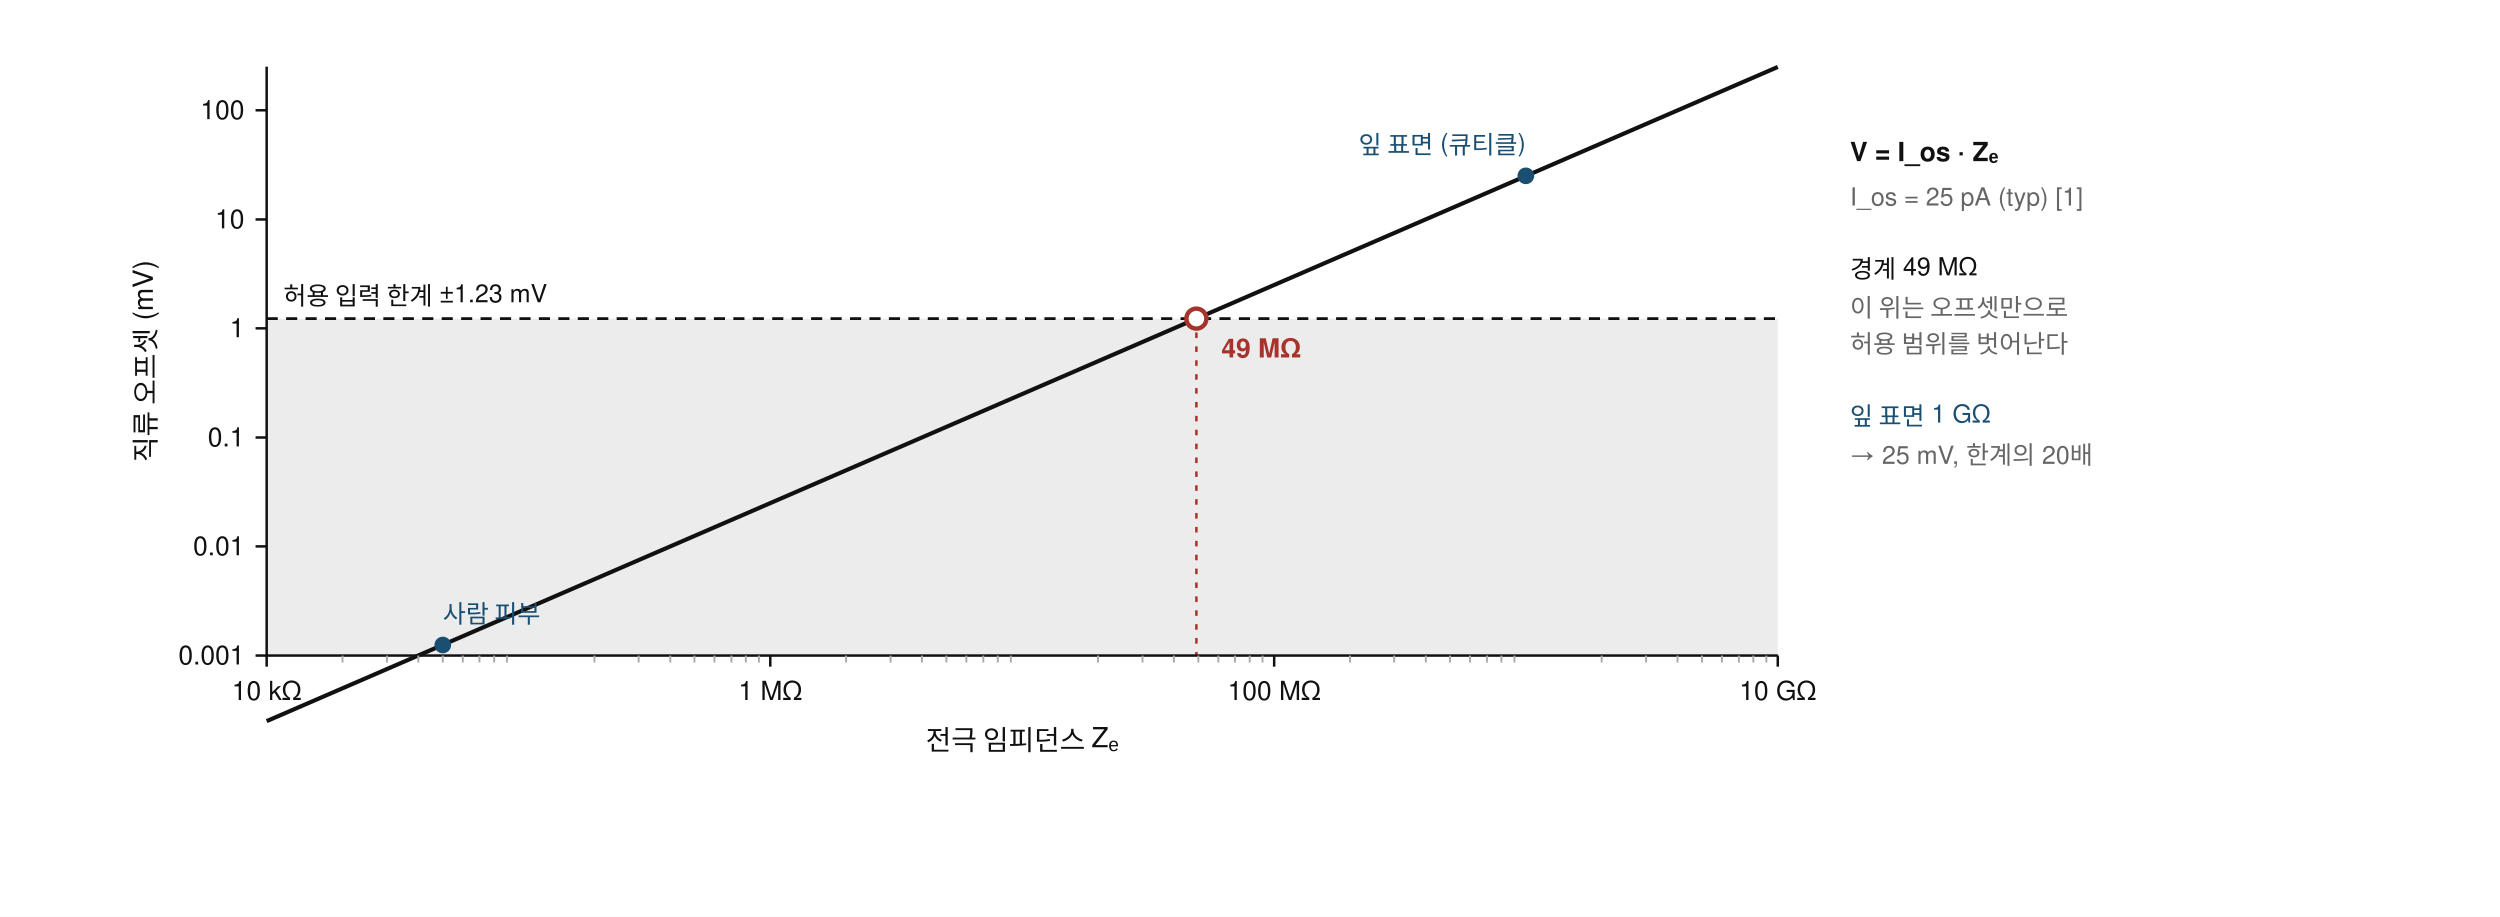
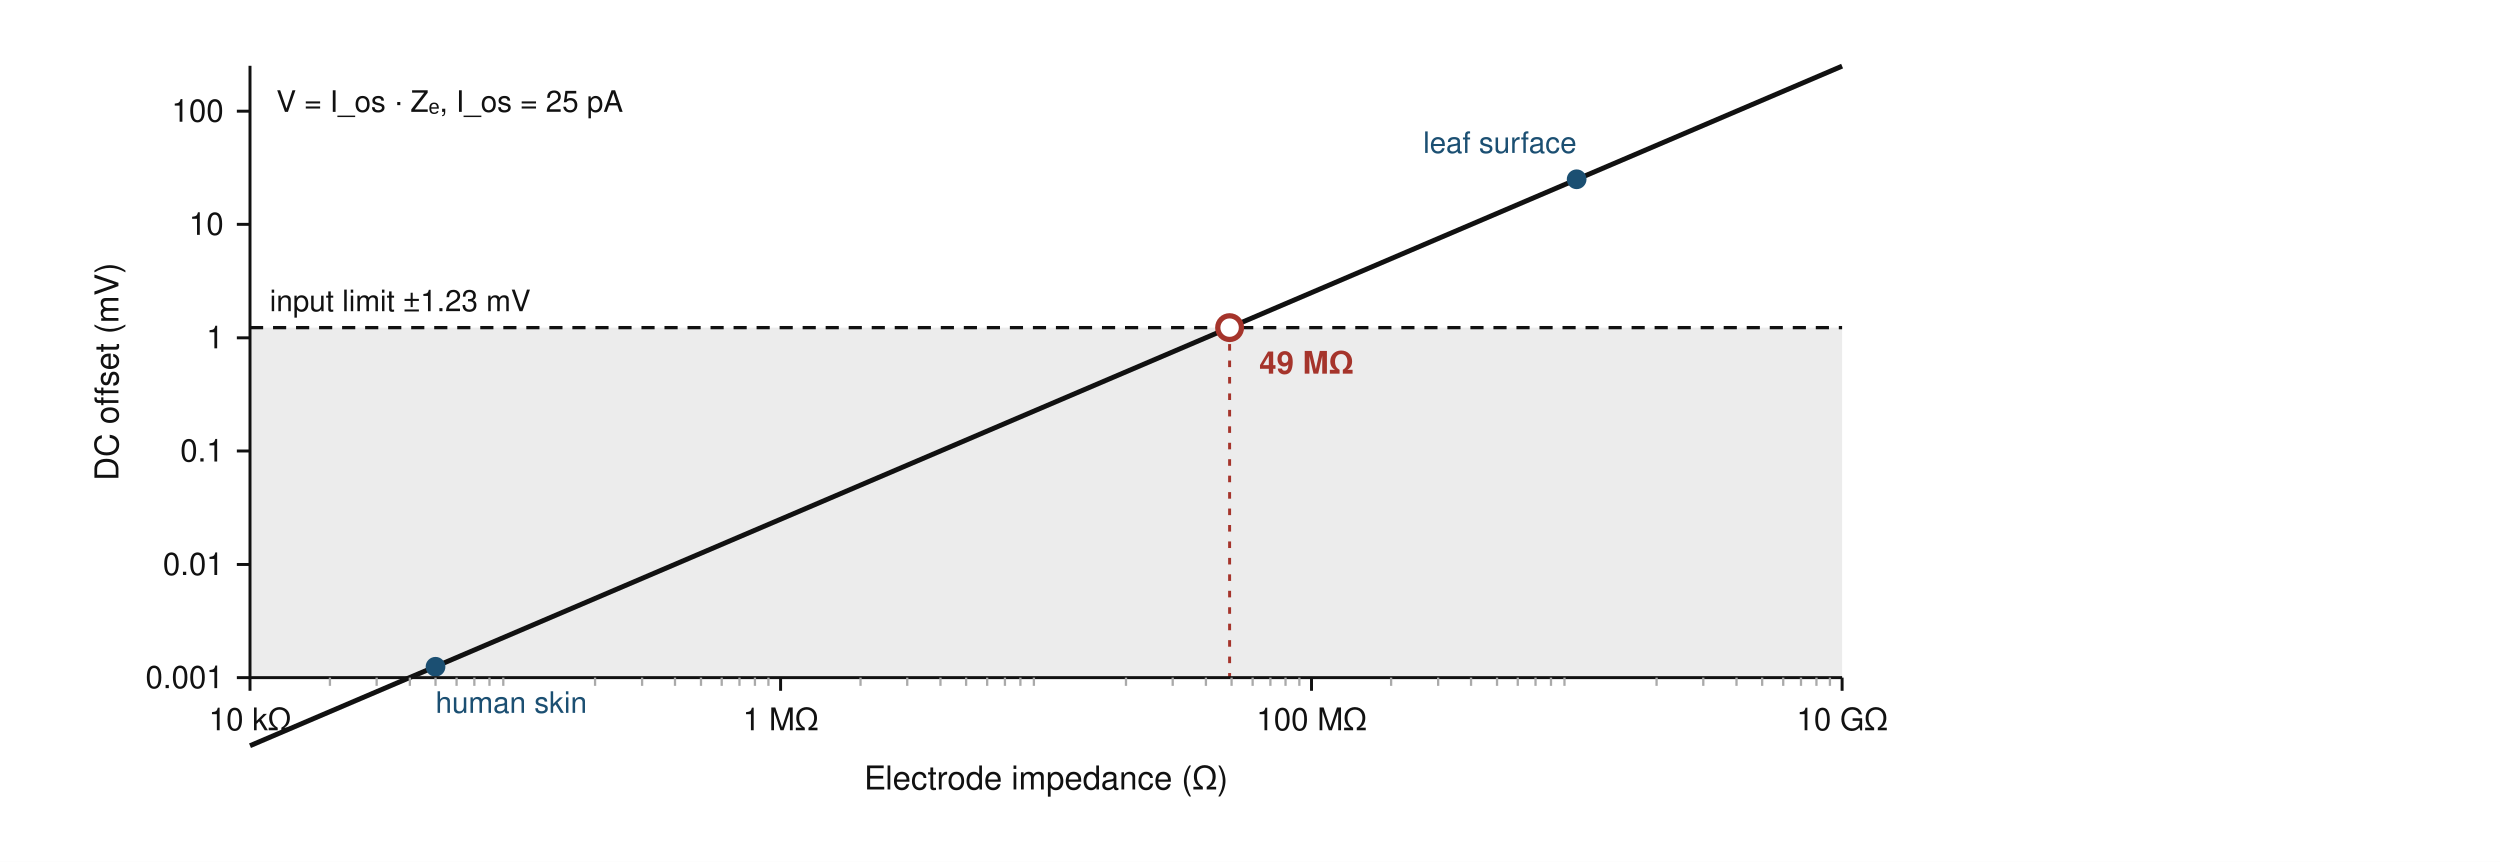
- <svg xmlns="http://www.w3.org/2000/svg" viewBox="0 0 900 330" role="img" aria-label="전극 임피던스가 만드는 직류 오프셋">
-   <rect x="0" y="0" width="900" height="330" fill="#ffffff" />
+ <svg xmlns="http://www.w3.org/2000/svg" viewBox="0 0 760 262" role="img" aria-label="전극 임피던스가 만드는 직류 오프셋">
+   <rect x="0" y="0" width="760" height="262" fill="#ffffff" />
  <g font-family="'Helvetica Neue',Helvetica,Arial,'Malgun Gothic',sans-serif" fill="#111111">
-     <rect x="96" y="114.7" width="544" height="121.3" fill="#ececec" />
-     <line x1="96" y1="114.7" x2="640" y2="114.7" stroke="#111111" stroke-width="1" stroke-dasharray="4 3" />
-     <text x="102" y="109.7" font-size="9" fill="#111111">허용 입력 한계 ±1.23 mV</text>
-     <line x1="96.0" y1="259.6" x2="640.0" y2="24.1" stroke="#111111" stroke-width="1.5" />
-     <line x1="430.7" y1="114.7" x2="430.7" y2="236" stroke="#a5342b" stroke-width="0.9" stroke-dasharray="2 3" />
-     <circle cx="430.7" cy="114.7" r="3.6" fill="#fff" stroke="#a5342b" stroke-width="1.6" />
-     <text x="439.7" y="128.7" font-size="9.5" fill="#a5342b" font-weight="700">49 MΩ</text>
-     <circle cx="159.4" cy="232.2" r="3" fill="#1b4f72" />
-     <text x="159.4" y="224.2" font-size="9" fill="#1b4f72" text-anchor="start">사람 피부</text>
-     <circle cx="549.3" cy="63.3" r="3" fill="#1b4f72" />
-     <text x="549.3" y="55.3" font-size="9" fill="#1b4f72" text-anchor="end">잎 표면 (큐티클)</text>
-     <path d="M96,24 L96,236 L640,236" fill="none" stroke="#111111" stroke-width="0.9" />
-     <line x1="96.0" y1="236" x2="96.0" y2="240" stroke="#111111" stroke-width="0.9" />
-     <text x="96.0" y="252" font-size="9.5" fill="#111111" text-anchor="middle">10 kΩ</text>
-     <line x1="277.3" y1="236" x2="277.3" y2="240" stroke="#111111" stroke-width="0.9" />
-     <text x="277.3" y="252" font-size="9.5" fill="#111111" text-anchor="middle">1 MΩ</text>
-     <line x1="458.7" y1="236" x2="458.7" y2="240" stroke="#111111" stroke-width="0.9" />
-     <text x="458.7" y="252" font-size="9.5" fill="#111111" text-anchor="middle">100 MΩ</text>
-     <line x1="640.0" y1="236" x2="640.0" y2="240" stroke="#111111" stroke-width="0.9" />
-     <text x="640.0" y="252" font-size="9.5" fill="#111111" text-anchor="middle">10 GΩ</text>
-     <line x1="123.3" y1="236" x2="123.3" y2="238.5" stroke="#aaaaaa" stroke-width="0.7" />
-     <line x1="139.3" y1="236" x2="139.3" y2="238.5" stroke="#aaaaaa" stroke-width="0.7" />
-     <line x1="150.6" y1="236" x2="150.6" y2="238.5" stroke="#aaaaaa" stroke-width="0.7" />
-     <line x1="159.4" y1="236" x2="159.4" y2="238.5" stroke="#aaaaaa" stroke-width="0.7" />
-     <line x1="166.6" y1="236" x2="166.6" y2="238.5" stroke="#aaaaaa" stroke-width="0.7" />
-     <line x1="172.6" y1="236" x2="172.6" y2="238.5" stroke="#aaaaaa" stroke-width="0.7" />
-     <line x1="177.9" y1="236" x2="177.9" y2="238.5" stroke="#aaaaaa" stroke-width="0.7" />
-     <line x1="182.5" y1="236" x2="182.5" y2="238.5" stroke="#aaaaaa" stroke-width="0.7" />
-     <line x1="214.0" y1="236" x2="214.0" y2="238.5" stroke="#aaaaaa" stroke-width="0.7" />
-     <line x1="229.9" y1="236" x2="229.9" y2="238.5" stroke="#aaaaaa" stroke-width="0.7" />
-     <line x1="241.3" y1="236" x2="241.3" y2="238.5" stroke="#aaaaaa" stroke-width="0.7" />
-     <line x1="250.0" y1="236" x2="250.0" y2="238.5" stroke="#aaaaaa" stroke-width="0.7" />
-     <line x1="257.2" y1="236" x2="257.2" y2="238.5" stroke="#aaaaaa" stroke-width="0.7" />
-     <line x1="263.3" y1="236" x2="263.3" y2="238.5" stroke="#aaaaaa" stroke-width="0.7" />
-     <line x1="268.5" y1="236" x2="268.5" y2="238.5" stroke="#aaaaaa" stroke-width="0.7" />
-     <line x1="273.2" y1="236" x2="273.2" y2="238.5" stroke="#aaaaaa" stroke-width="0.7" />
-     <line x1="304.6" y1="236" x2="304.6" y2="238.5" stroke="#aaaaaa" stroke-width="0.7" />
-     <line x1="320.6" y1="236" x2="320.6" y2="238.5" stroke="#aaaaaa" stroke-width="0.7" />
-     <line x1="331.9" y1="236" x2="331.9" y2="238.5" stroke="#aaaaaa" stroke-width="0.7" />
-     <line x1="340.7" y1="236" x2="340.7" y2="238.5" stroke="#aaaaaa" stroke-width="0.7" />
-     <line x1="347.9" y1="236" x2="347.9" y2="238.5" stroke="#aaaaaa" stroke-width="0.7" />
-     <line x1="354.0" y1="236" x2="354.0" y2="238.5" stroke="#aaaaaa" stroke-width="0.7" />
-     <line x1="359.2" y1="236" x2="359.2" y2="238.5" stroke="#aaaaaa" stroke-width="0.7" />
-     <line x1="363.9" y1="236" x2="363.9" y2="238.5" stroke="#aaaaaa" stroke-width="0.7" />
-     <line x1="395.3" y1="236" x2="395.3" y2="238.5" stroke="#aaaaaa" stroke-width="0.7" />
-     <line x1="411.3" y1="236" x2="411.3" y2="238.5" stroke="#aaaaaa" stroke-width="0.7" />
-     <line x1="422.6" y1="236" x2="422.6" y2="238.5" stroke="#aaaaaa" stroke-width="0.7" />
-     <line x1="431.4" y1="236" x2="431.4" y2="238.5" stroke="#aaaaaa" stroke-width="0.7" />
-     <line x1="438.6" y1="236" x2="438.6" y2="238.5" stroke="#aaaaaa" stroke-width="0.7" />
-     <line x1="444.6" y1="236" x2="444.6" y2="238.5" stroke="#aaaaaa" stroke-width="0.7" />
-     <line x1="449.9" y1="236" x2="449.9" y2="238.5" stroke="#aaaaaa" stroke-width="0.7" />
-     <line x1="454.5" y1="236" x2="454.5" y2="238.5" stroke="#aaaaaa" stroke-width="0.7" />
-     <line x1="486.0" y1="236" x2="486.0" y2="238.5" stroke="#aaaaaa" stroke-width="0.7" />
-     <line x1="501.9" y1="236" x2="501.9" y2="238.5" stroke="#aaaaaa" stroke-width="0.7" />
-     <line x1="513.3" y1="236" x2="513.3" y2="238.5" stroke="#aaaaaa" stroke-width="0.7" />
-     <line x1="522.0" y1="236" x2="522.0" y2="238.5" stroke="#aaaaaa" stroke-width="0.7" />
-     <line x1="529.2" y1="236" x2="529.2" y2="238.5" stroke="#aaaaaa" stroke-width="0.7" />
-     <line x1="535.3" y1="236" x2="535.3" y2="238.5" stroke="#aaaaaa" stroke-width="0.7" />
-     <line x1="540.5" y1="236" x2="540.5" y2="238.5" stroke="#aaaaaa" stroke-width="0.7" />
-     <line x1="545.2" y1="236" x2="545.2" y2="238.5" stroke="#aaaaaa" stroke-width="0.7" />
-     <line x1="576.6" y1="236" x2="576.6" y2="238.5" stroke="#aaaaaa" stroke-width="0.7" />
-     <line x1="592.6" y1="236" x2="592.6" y2="238.5" stroke="#aaaaaa" stroke-width="0.7" />
-     <line x1="603.9" y1="236" x2="603.9" y2="238.5" stroke="#aaaaaa" stroke-width="0.7" />
-     <line x1="612.7" y1="236" x2="612.7" y2="238.5" stroke="#aaaaaa" stroke-width="0.7" />
-     <line x1="619.9" y1="236" x2="619.9" y2="238.5" stroke="#aaaaaa" stroke-width="0.7" />
-     <line x1="626.0" y1="236" x2="626.0" y2="238.5" stroke="#aaaaaa" stroke-width="0.7" />
-     <line x1="631.2" y1="236" x2="631.2" y2="238.5" stroke="#aaaaaa" stroke-width="0.7" />
-     <line x1="635.9" y1="236" x2="635.9" y2="238.5" stroke="#aaaaaa" stroke-width="0.7" />
-     <line x1="92" y1="236.0" x2="96" y2="236.0" stroke="#111111" stroke-width="0.9" />
-     <text x="88" y="239.2" font-size="9.5" fill="#111111" text-anchor="end">0.001</text>
-     <line x1="92" y1="196.7" x2="96" y2="196.7" stroke="#111111" stroke-width="0.9" />
-     <text x="88" y="199.9" font-size="9.5" fill="#111111" text-anchor="end">0.01</text>
-     <line x1="92" y1="157.5" x2="96" y2="157.5" stroke="#111111" stroke-width="0.9" />
-     <text x="88" y="160.7" font-size="9.5" fill="#111111" text-anchor="end">0.1</text>
-     <line x1="92" y1="118.2" x2="96" y2="118.2" stroke="#111111" stroke-width="0.9" />
-     <text x="88" y="121.4" font-size="9.5" fill="#111111" text-anchor="end">1</text>
-     <line x1="92" y1="79.0" x2="96" y2="79.0" stroke="#111111" stroke-width="0.9" />
-     <text x="88" y="82.2" font-size="9.5" fill="#111111" text-anchor="end">10</text>
-     <line x1="92" y1="39.7" x2="96" y2="39.7" stroke="#111111" stroke-width="0.9" />
-     <text x="88" y="42.9" font-size="9.5" fill="#111111" text-anchor="end">100</text>
-     <text x="368.0" y="270" font-size="10" fill="#111111" text-anchor="middle">전극 임피던스 Zₑ</text>
-     <text x="56" y="130.0" font-size="10" fill="#111111" text-anchor="middle" transform="rotate(-90 56 130.0)">직류 오프셋 (mV)</text>
-     <text x="666" y="58" font-size="9.5" font-weight="700">V = I_os · Zₑ</text>
-     <text x="666" y="74" font-size="9" fill="#666666">I_os = 25 pA (typ) [1]</text>
-     <text x="666" y="100" font-size="9">경계 49 MΩ</text>
-     <text x="666" y="114" font-size="9" fill="#666666">이 위는 오프셋만으로</text>
-     <text x="666" y="127" font-size="9" fill="#666666">허용 범위를 벗어난다</text>
-     <text x="666" y="153" font-size="9" fill="#1b4f72">잎 표면 1 GΩ</text>
-     <text x="666" y="167" font-size="9" fill="#666666">→ 25 mV, 한계의 20배</text>
+     <rect x="76" y="99.6" width="484" height="106.4" fill="#ececec" />
+     <line x1="76" y1="99.6" x2="560" y2="99.6" stroke="#111111" stroke-width="1" stroke-dasharray="4 3" />
+     <text x="82" y="94.6" font-size="9" fill="#111111">input limit ±1.23 mV</text>
+     <line x1="76.0" y1="226.7" x2="560.0" y2="20.1" stroke="#111111" stroke-width="1.5" />
+     <line x1="373.8" y1="99.6" x2="373.8" y2="206" stroke="#a5342b" stroke-width="0.9" stroke-dasharray="2 3" />
+     <circle cx="373.8" cy="99.6" r="3.6" fill="#fff" stroke="#a5342b" stroke-width="1.6" />
+     <text x="382.8" y="113.6" font-size="9.5" fill="#a5342b" font-weight="700">49 MΩ</text>
+     <circle cx="132.4" cy="202.7" r="3" fill="#1b4f72" />
+     <text x="132.4" y="216.7" font-size="9" fill="#1b4f72" text-anchor="start">human skin</text>
+     <circle cx="479.3" cy="54.5" r="3" fill="#1b4f72" />
+     <text x="479.3" y="46.5" font-size="9" fill="#1b4f72" text-anchor="end">leaf surface</text>
+     <path d="M76,20 L76,206 L560,206" fill="none" stroke="#111111" stroke-width="0.9" />
+     <line x1="76.0" y1="206" x2="76.0" y2="210" stroke="#111111" stroke-width="0.9" />
+     <text x="76.0" y="222" font-size="9.5" fill="#111111" text-anchor="middle">10 kΩ</text>
+     <line x1="237.3" y1="206" x2="237.3" y2="210" stroke="#111111" stroke-width="0.9" />
+     <text x="237.3" y="222" font-size="9.5" fill="#111111" text-anchor="middle">1 MΩ</text>
+     <line x1="398.7" y1="206" x2="398.7" y2="210" stroke="#111111" stroke-width="0.9" />
+     <text x="398.7" y="222" font-size="9.5" fill="#111111" text-anchor="middle">100 MΩ</text>
+     <line x1="560.0" y1="206" x2="560.0" y2="210" stroke="#111111" stroke-width="0.9" />
+     <text x="560.0" y="222" font-size="9.5" fill="#111111" text-anchor="middle">10 GΩ</text>
+     <line x1="100.3" y1="206" x2="100.3" y2="208.5" stroke="#aaaaaa" stroke-width="0.7" />
+     <line x1="114.5" y1="206" x2="114.5" y2="208.5" stroke="#aaaaaa" stroke-width="0.7" />
+     <line x1="124.6" y1="206" x2="124.6" y2="208.5" stroke="#aaaaaa" stroke-width="0.7" />
+     <line x1="132.4" y1="206" x2="132.4" y2="208.5" stroke="#aaaaaa" stroke-width="0.7" />
+     <line x1="138.8" y1="206" x2="138.8" y2="208.5" stroke="#aaaaaa" stroke-width="0.7" />
+     <line x1="144.2" y1="206" x2="144.2" y2="208.5" stroke="#aaaaaa" stroke-width="0.7" />
+     <line x1="148.8" y1="206" x2="148.8" y2="208.5" stroke="#aaaaaa" stroke-width="0.7" />
+     <line x1="153.0" y1="206" x2="153.0" y2="208.5" stroke="#aaaaaa" stroke-width="0.7" />
+     <line x1="180.9" y1="206" x2="180.9" y2="208.5" stroke="#aaaaaa" stroke-width="0.7" />
+     <line x1="195.2" y1="206" x2="195.2" y2="208.5" stroke="#aaaaaa" stroke-width="0.7" />
+     <line x1="205.2" y1="206" x2="205.2" y2="208.5" stroke="#aaaaaa" stroke-width="0.7" />
+     <line x1="213.1" y1="206" x2="213.1" y2="208.5" stroke="#aaaaaa" stroke-width="0.7" />
+     <line x1="219.4" y1="206" x2="219.4" y2="208.5" stroke="#aaaaaa" stroke-width="0.7" />
+     <line x1="224.8" y1="206" x2="224.8" y2="208.5" stroke="#aaaaaa" stroke-width="0.7" />
+     <line x1="229.5" y1="206" x2="229.5" y2="208.5" stroke="#aaaaaa" stroke-width="0.7" />
+     <line x1="233.6" y1="206" x2="233.6" y2="208.5" stroke="#aaaaaa" stroke-width="0.7" />
+     <line x1="261.6" y1="206" x2="261.6" y2="208.5" stroke="#aaaaaa" stroke-width="0.7" />
+     <line x1="275.8" y1="206" x2="275.8" y2="208.5" stroke="#aaaaaa" stroke-width="0.7" />
+     <line x1="285.9" y1="206" x2="285.9" y2="208.5" stroke="#aaaaaa" stroke-width="0.7" />
+     <line x1="293.7" y1="206" x2="293.7" y2="208.5" stroke="#aaaaaa" stroke-width="0.7" />
+     <line x1="300.1" y1="206" x2="300.1" y2="208.5" stroke="#aaaaaa" stroke-width="0.7" />
+     <line x1="305.5" y1="206" x2="305.5" y2="208.5" stroke="#aaaaaa" stroke-width="0.7" />
+     <line x1="310.2" y1="206" x2="310.2" y2="208.5" stroke="#aaaaaa" stroke-width="0.7" />
+     <line x1="314.3" y1="206" x2="314.3" y2="208.5" stroke="#aaaaaa" stroke-width="0.7" />
+     <line x1="342.3" y1="206" x2="342.3" y2="208.5" stroke="#aaaaaa" stroke-width="0.7" />
+     <line x1="356.5" y1="206" x2="356.5" y2="208.5" stroke="#aaaaaa" stroke-width="0.7" />
+     <line x1="366.6" y1="206" x2="366.6" y2="208.5" stroke="#aaaaaa" stroke-width="0.7" />
+     <line x1="374.4" y1="206" x2="374.4" y2="208.5" stroke="#aaaaaa" stroke-width="0.7" />
+     <line x1="380.8" y1="206" x2="380.8" y2="208.5" stroke="#aaaaaa" stroke-width="0.7" />
+     <line x1="386.2" y1="206" x2="386.2" y2="208.5" stroke="#aaaaaa" stroke-width="0.7" />
+     <line x1="390.8" y1="206" x2="390.8" y2="208.5" stroke="#aaaaaa" stroke-width="0.7" />
+     <line x1="395.0" y1="206" x2="395.0" y2="208.5" stroke="#aaaaaa" stroke-width="0.7" />
+     <line x1="422.9" y1="206" x2="422.9" y2="208.5" stroke="#aaaaaa" stroke-width="0.7" />
+     <line x1="437.2" y1="206" x2="437.2" y2="208.5" stroke="#aaaaaa" stroke-width="0.7" />
+     <line x1="447.2" y1="206" x2="447.2" y2="208.5" stroke="#aaaaaa" stroke-width="0.7" />
+     <line x1="455.1" y1="206" x2="455.1" y2="208.5" stroke="#aaaaaa" stroke-width="0.7" />
+     <line x1="461.4" y1="206" x2="461.4" y2="208.5" stroke="#aaaaaa" stroke-width="0.7" />
+     <line x1="466.8" y1="206" x2="466.8" y2="208.5" stroke="#aaaaaa" stroke-width="0.7" />
+     <line x1="471.5" y1="206" x2="471.5" y2="208.5" stroke="#aaaaaa" stroke-width="0.7" />
+     <line x1="475.6" y1="206" x2="475.6" y2="208.5" stroke="#aaaaaa" stroke-width="0.7" />
+     <line x1="503.6" y1="206" x2="503.6" y2="208.5" stroke="#aaaaaa" stroke-width="0.7" />
+     <line x1="517.8" y1="206" x2="517.8" y2="208.5" stroke="#aaaaaa" stroke-width="0.7" />
+     <line x1="527.9" y1="206" x2="527.9" y2="208.5" stroke="#aaaaaa" stroke-width="0.7" />
+     <line x1="535.7" y1="206" x2="535.7" y2="208.5" stroke="#aaaaaa" stroke-width="0.7" />
+     <line x1="542.1" y1="206" x2="542.1" y2="208.5" stroke="#aaaaaa" stroke-width="0.7" />
+     <line x1="547.5" y1="206" x2="547.5" y2="208.5" stroke="#aaaaaa" stroke-width="0.7" />
+     <line x1="552.2" y1="206" x2="552.2" y2="208.5" stroke="#aaaaaa" stroke-width="0.7" />
+     <line x1="556.3" y1="206" x2="556.3" y2="208.5" stroke="#aaaaaa" stroke-width="0.7" />
+     <line x1="72" y1="206.0" x2="76" y2="206.0" stroke="#111111" stroke-width="0.9" />
+     <text x="68" y="209.2" font-size="9.5" fill="#111111" text-anchor="end">0.001</text>
+     <line x1="72" y1="171.6" x2="76" y2="171.6" stroke="#111111" stroke-width="0.9" />
+     <text x="68" y="174.8" font-size="9.5" fill="#111111" text-anchor="end">0.01</text>
+     <line x1="72" y1="137.1" x2="76" y2="137.1" stroke="#111111" stroke-width="0.9" />
+     <text x="68" y="140.3" font-size="9.5" fill="#111111" text-anchor="end">0.1</text>
+     <line x1="72" y1="102.7" x2="76" y2="102.7" stroke="#111111" stroke-width="0.9" />
+     <text x="68" y="105.9" font-size="9.5" fill="#111111" text-anchor="end">1</text>
+     <line x1="72" y1="68.2" x2="76" y2="68.2" stroke="#111111" stroke-width="0.9" />
+     <text x="68" y="71.4" font-size="9.5" fill="#111111" text-anchor="end">10</text>
+     <line x1="72" y1="33.8" x2="76" y2="33.8" stroke="#111111" stroke-width="0.9" />
+     <text x="68" y="37.0" font-size="9.5" fill="#111111" text-anchor="end">100</text>
+     <text x="318.0" y="240" font-size="10" fill="#111111" text-anchor="middle">Electrode impedance (Ω)</text>
+     <text x="36" y="113.0" font-size="10" fill="#111111" text-anchor="middle" transform="rotate(-90 36 113.0)">DC offset (mV)</text>
+     <text x="84.0" y="34.0" font-size="9">V = I_os · Zₑ,  I_os = 25 pA</text>
  </g>
</svg>
